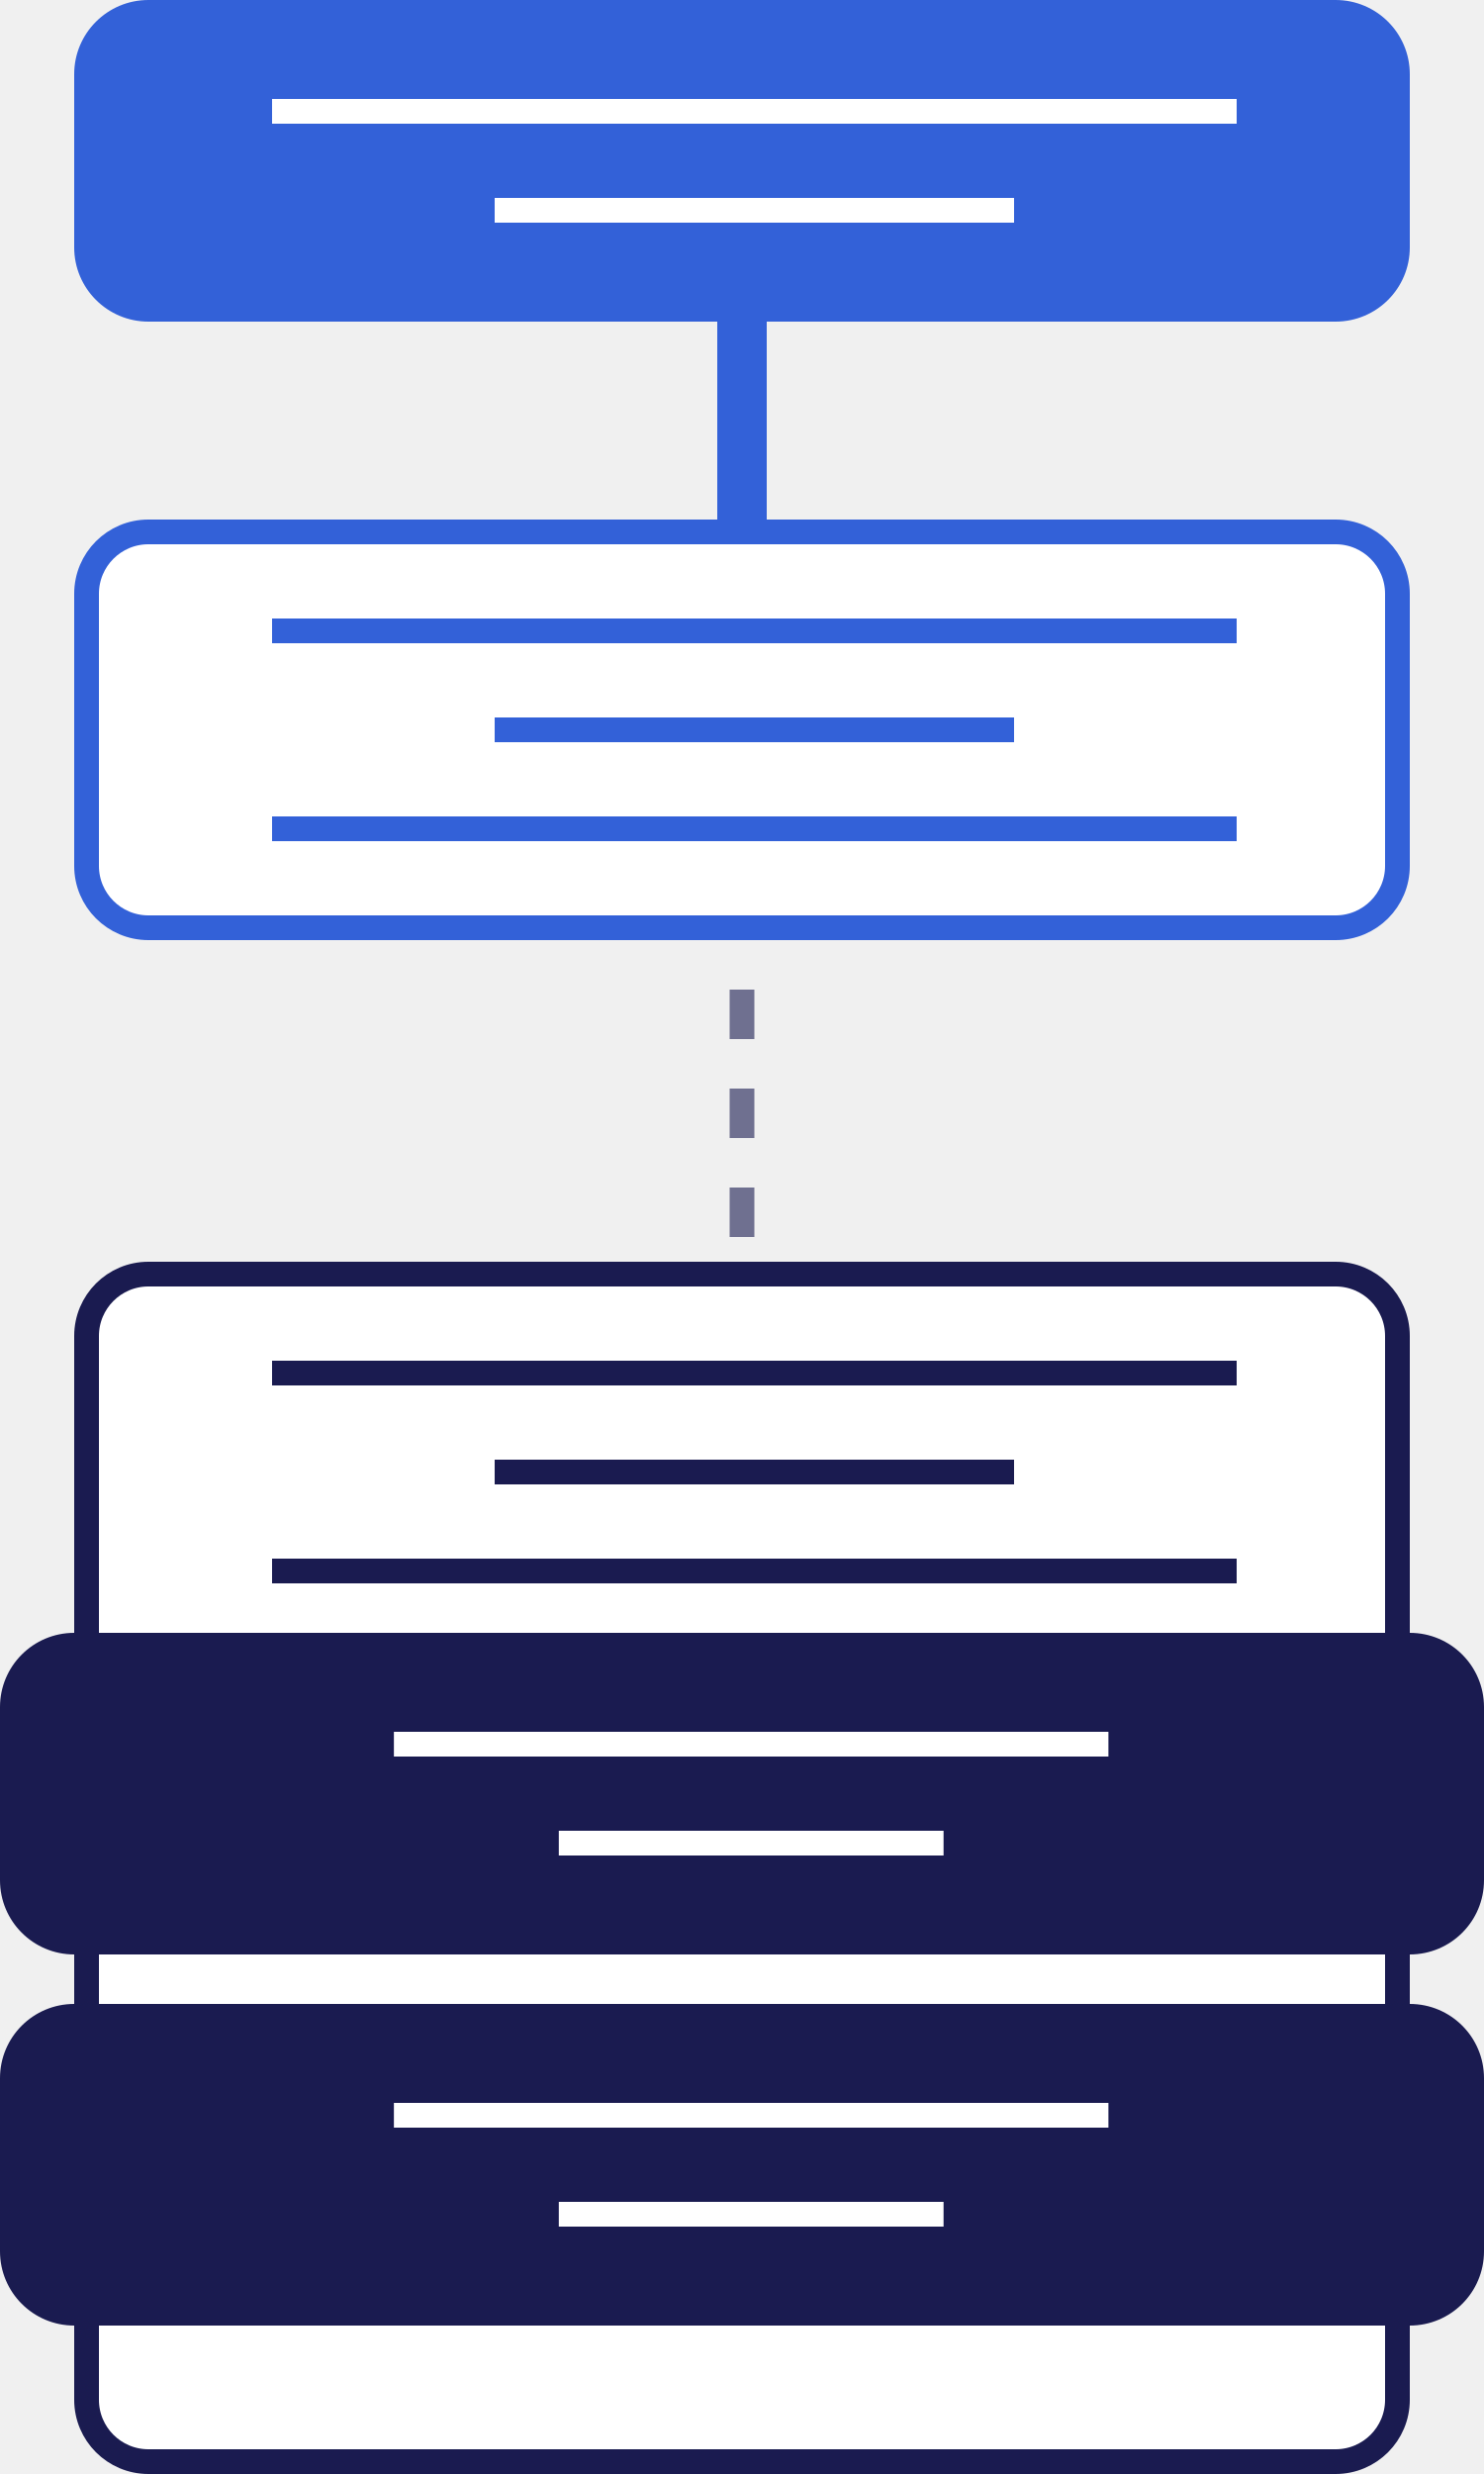
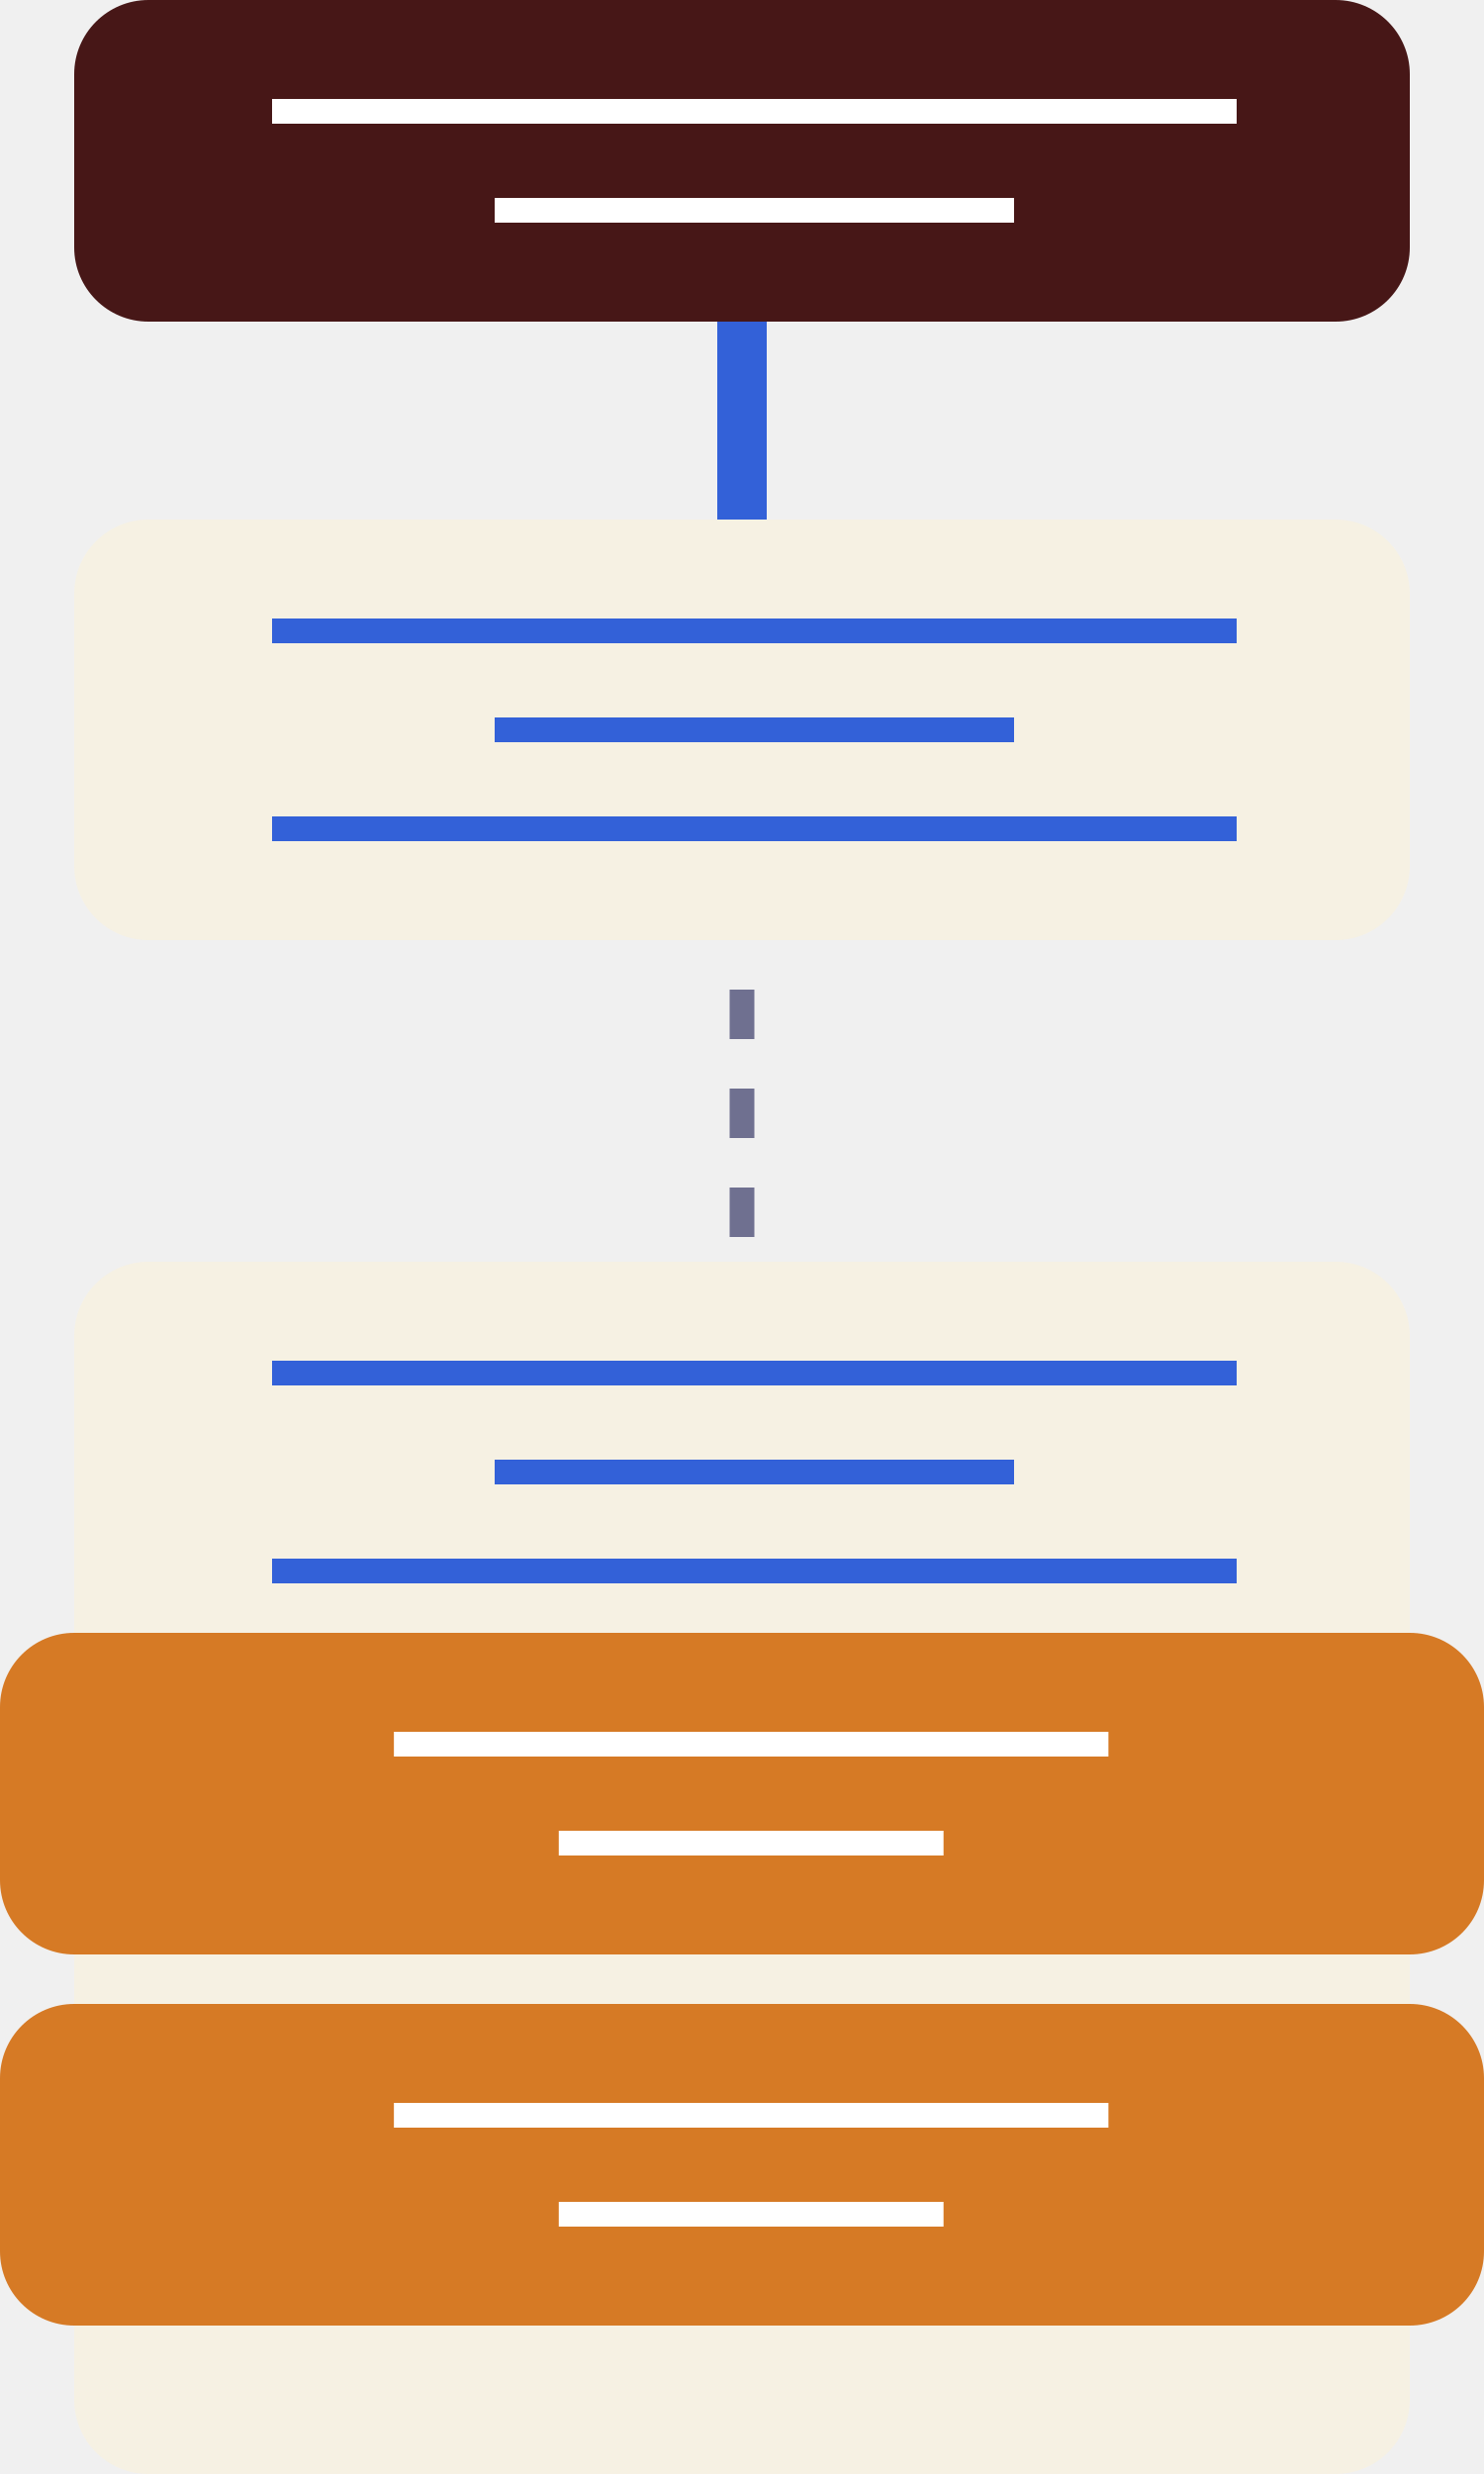
<svg xmlns="http://www.w3.org/2000/svg" width="60" height="100" viewBox="0 0 60 100" fill="none">
-   <rect x="3" width="54" height="13" rx="3" fill="#3361D8" />
+   <rect x="3" width="54" height="13" rx="3" fill="#471717" />
  <path d="M30 13V24" stroke="#3361D8" stroke-width="2" />
  <path d="M30 36V53" stroke="#1A1B50" stroke-opacity="0.6" stroke-dasharray="2 2" />
  <rect x="11" y="4" width="39" height="1" fill="white" />
  <rect x="20" y="8" width="21" height="1" fill="white" />
-   <rect x="3.5" y="21.5" width="53" height="16" rx="2.5" fill="white" stroke="#3361D8" />
+   <rect x="3" y="21" width="54" height="17" rx="3" fill="#F6F1E3" />
  <rect x="11" y="25" width="39" height="1" fill="#3361D8" />
  <rect x="11" y="33" width="39" height="1" fill="#3361D8" />
  <rect x="20" y="29" width="21" height="1" fill="#3361D8" />
-   <rect x="3.5" y="51.5" width="53" height="48" rx="2.5" fill="white" stroke="#1A1B50" />
-   <rect x="11" y="55" width="39" height="1" fill="#1A1B50" />
-   <rect x="11" y="63" width="39" height="1" fill="#1A1B50" />
-   <rect x="20" y="59" width="21" height="1" fill="#1A1B50" />
-   <rect y="66" width="60" height="13" rx="3" fill="#1A1B50" />
+   <rect x="3" y="51" width="54" height="49" rx="3" fill="#F6F1E3" />
+   <rect x="11" y="55" width="39" height="1" fill="#3361D8" />
+   <rect x="11" y="63" width="39" height="1" fill="#3361D8" />
+   <rect x="20" y="59" width="21" height="1" fill="#3361D8" />
+   <rect y="66" width="60" height="13" rx="3" fill="#D67A25" />
  <rect x="15.926" y="70" width="28.889" height="1" fill="white" />
-   <rect x="22.593" y="74" width="15.556" height="1" fill="white" />
-   <rect y="81" width="60" height="13" rx="3" fill="#1A1B50" />
+   <rect x="22.592" y="74" width="15.556" height="1" fill="white" />
+   <rect y="81" width="60" height="13" rx="3" fill="#D67A25" />
  <rect x="15.926" y="85" width="28.889" height="1" fill="white" />
-   <rect x="22.593" y="89" width="15.556" height="1" fill="white" />
+   <rect x="22.592" y="89" width="15.556" height="1" fill="white" />
</svg>
